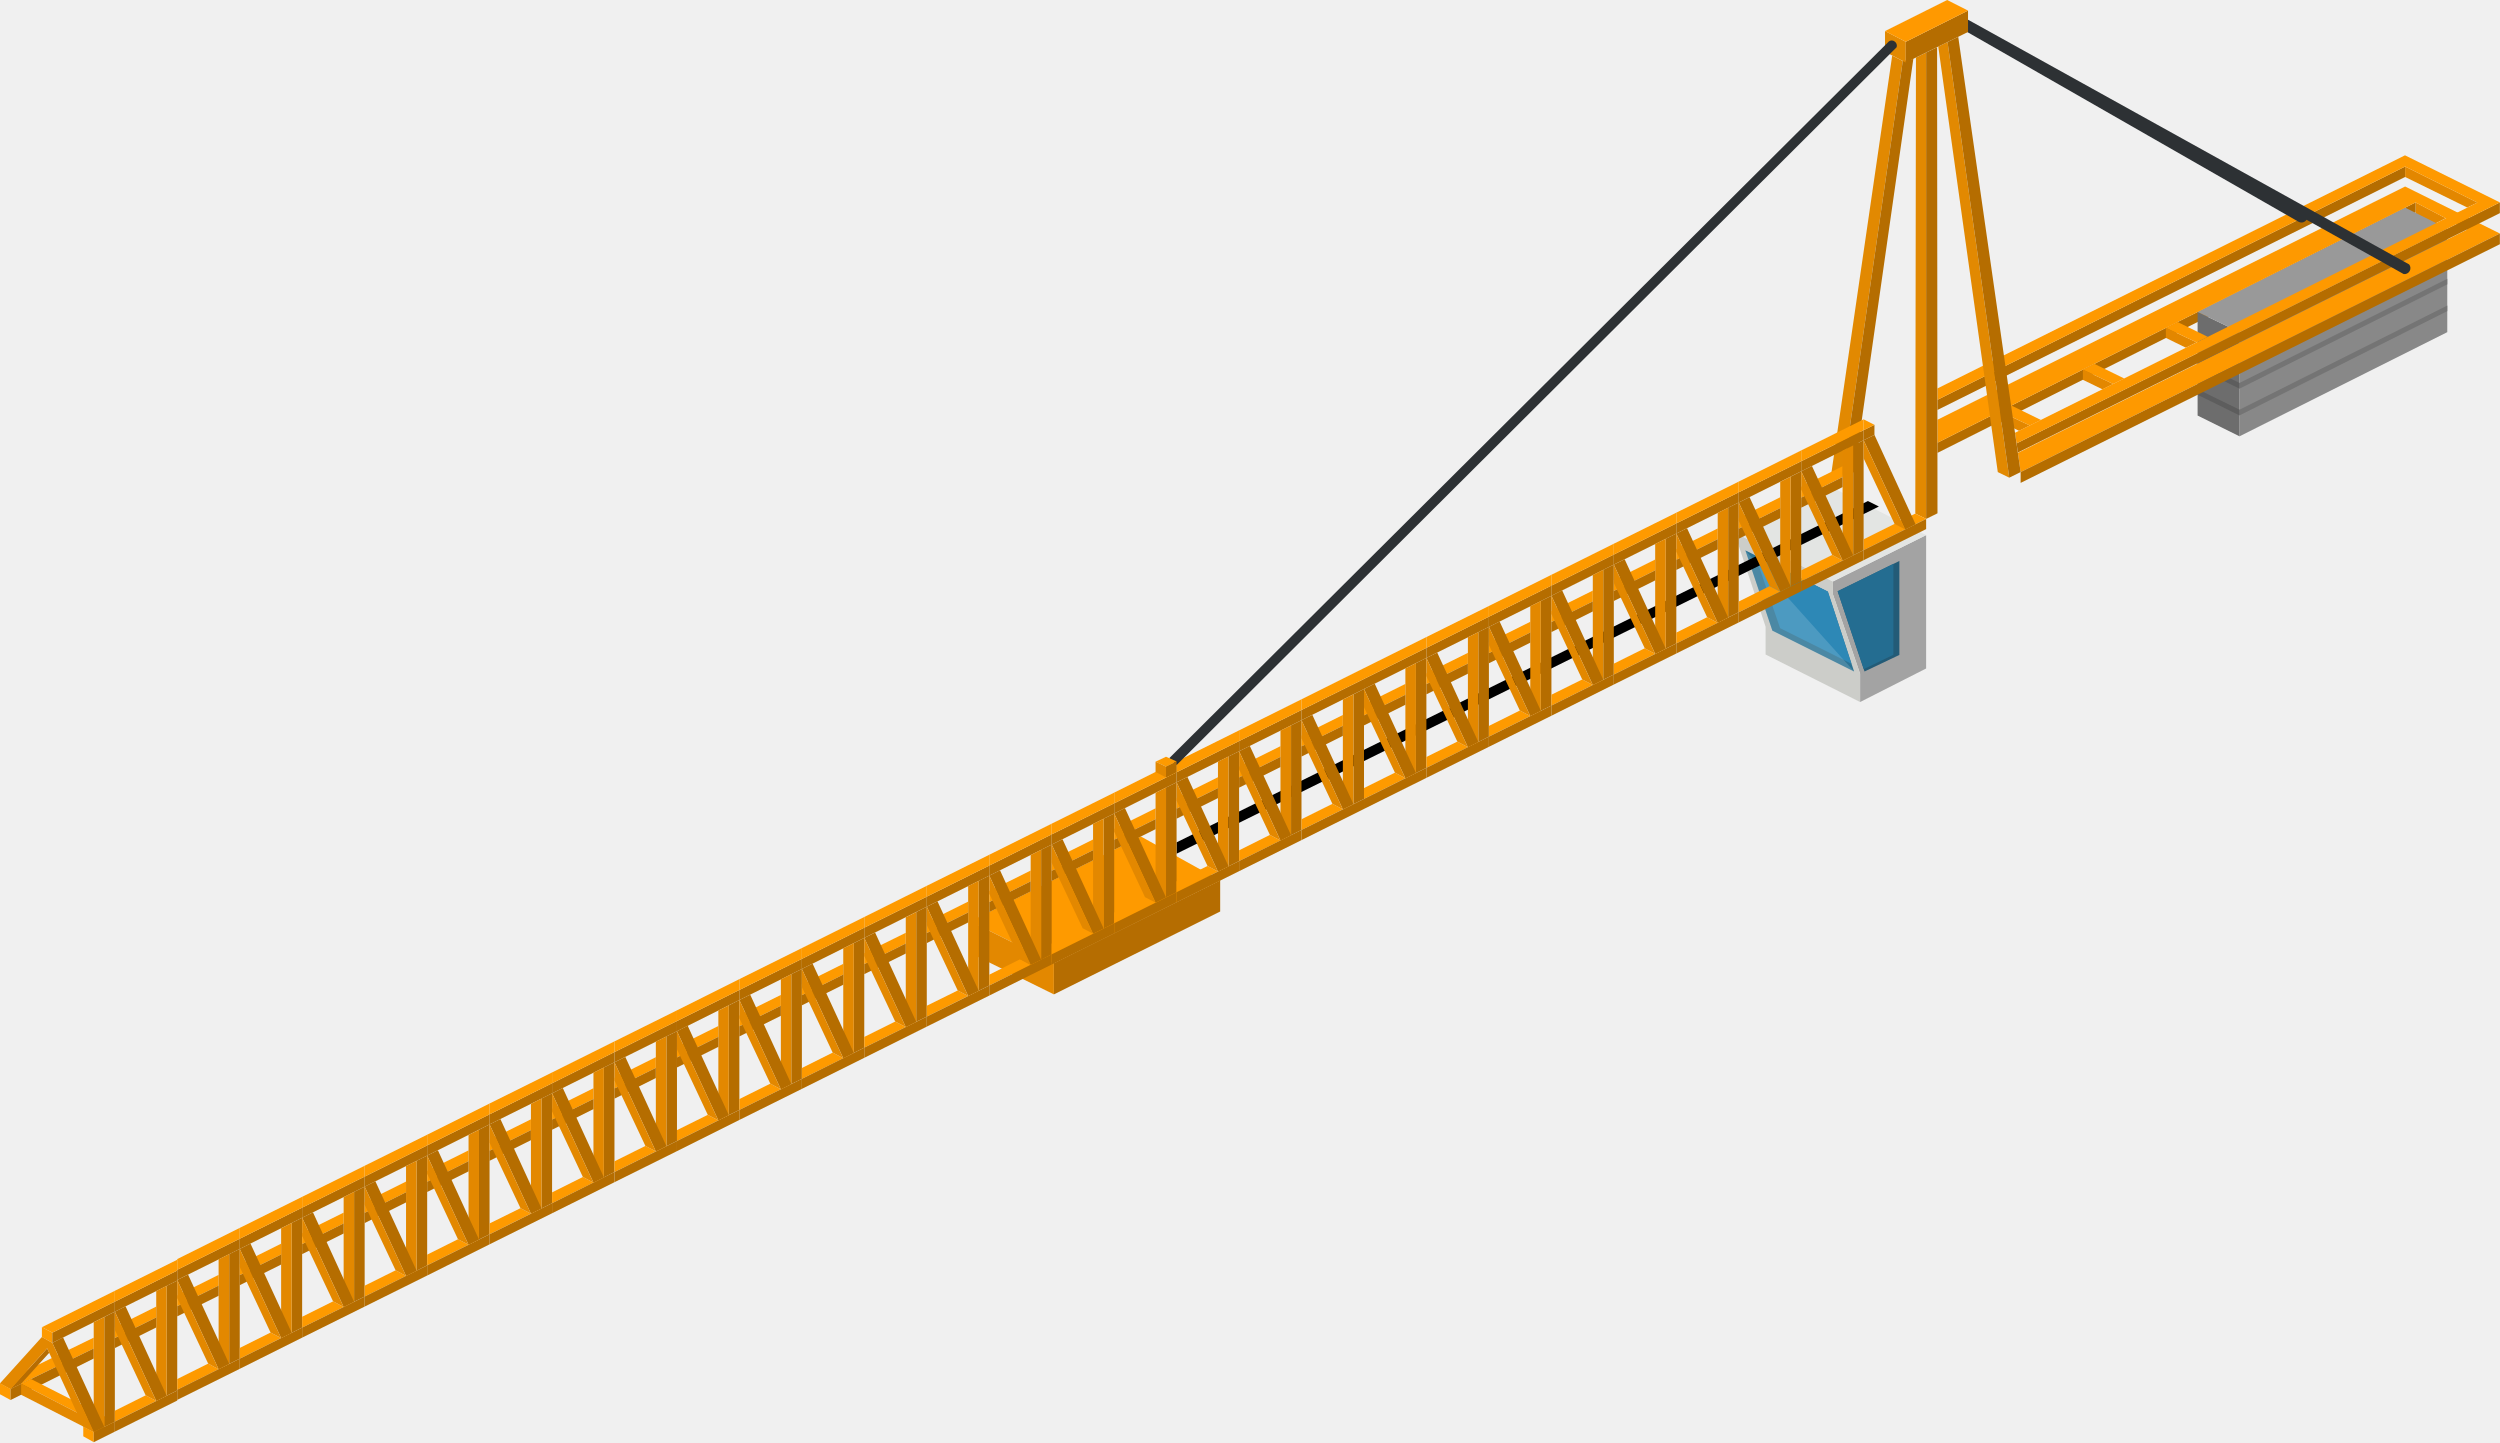
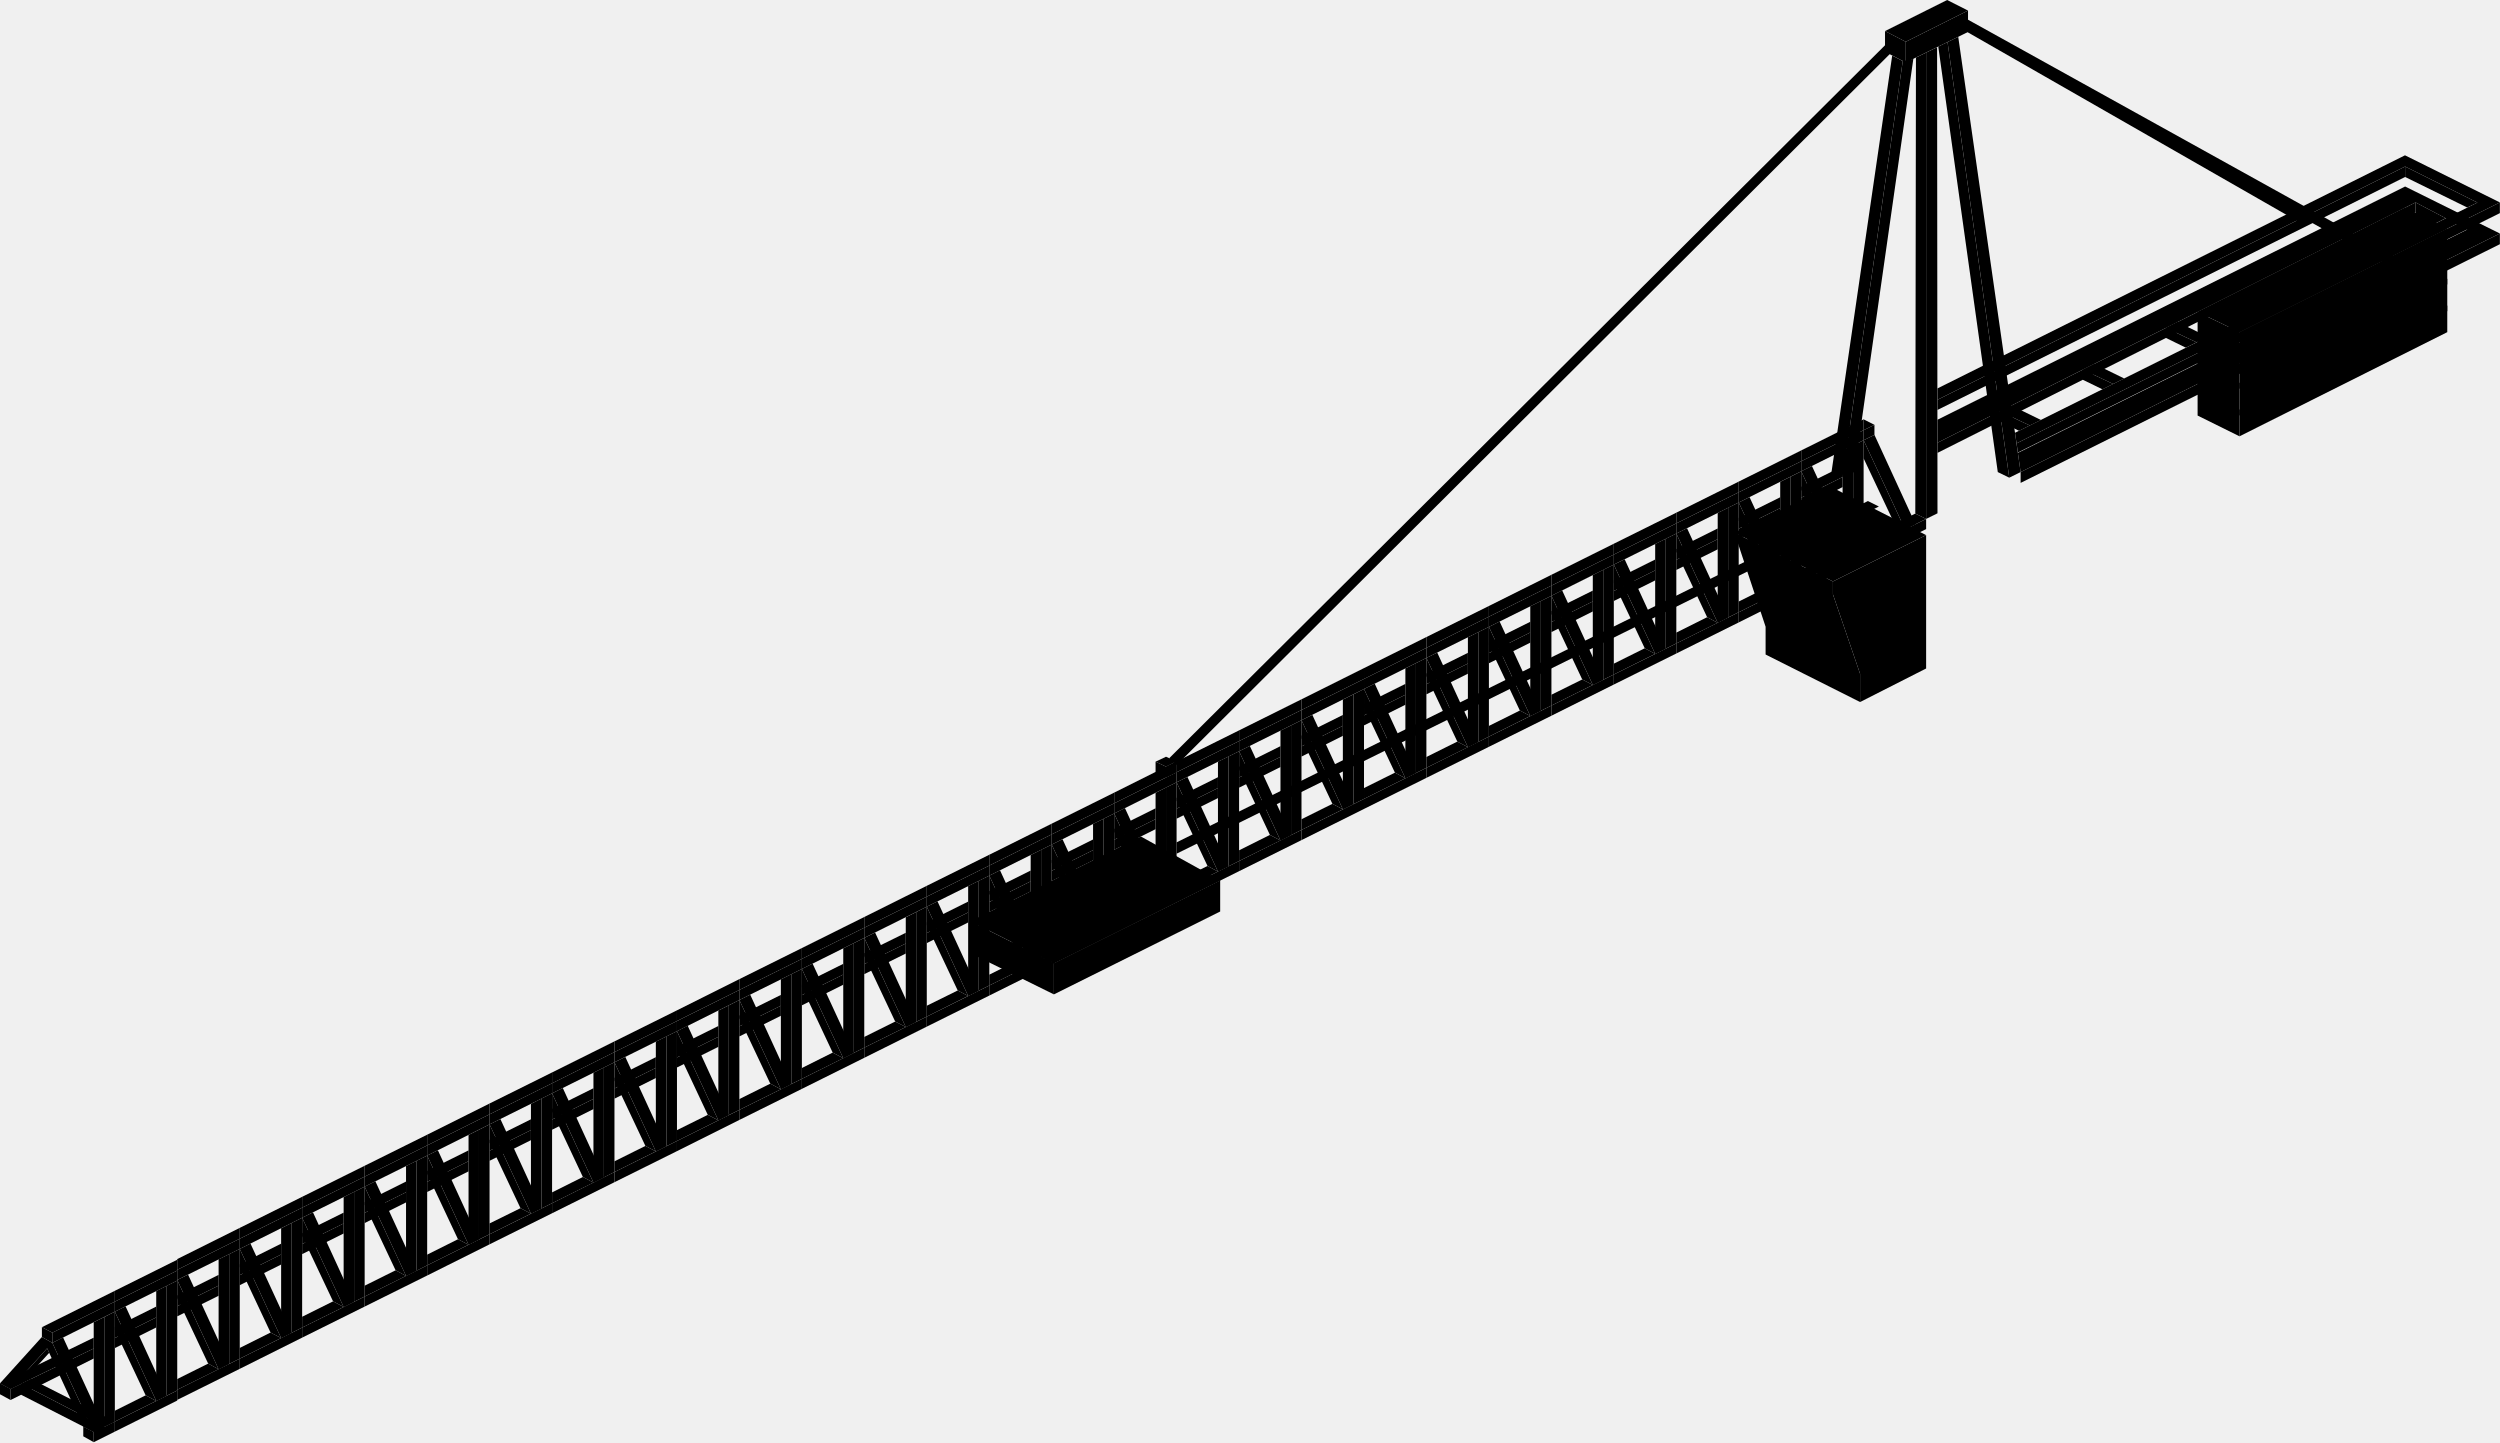
<svg xmlns="http://www.w3.org/2000/svg" viewBox="0 0 191.55 110.5">
-   <defs>
-     <style>.cls-1{fill:#e38700;}.cls-2{fill:#b56d00;}.cls-3{fill:#888;}.cls-4{fill:#6d6d6d;}.cls-5{fill:#747474;}.cls-6{fill:#5d5d5d;}.cls-7{fill:#999;}.cls-8{fill:#fe9900;}.cls-9{fill:#a3a3a3;}.cls-10{fill:#cccdc9;}.cls-11{fill:#e3e5e3;}.cls-12{fill:#2b7394;}.cls-13{fill:#2d88b6;}.cls-14{fill:#fff;opacity:0.15;}.cls-15{fill:#235b77;}.cls-16{fill:#246d91;}.cls-17{fill:#fe9a00;}.cls-18{fill:#b56d01;}.cls-19{fill:#e38800;}.cls-20{fill:#b66d03;}.cls-21{fill:#2d3134;}.cls-22{fill:#e28901;}.cls-23{fill:#f90;}.cls-24{fill:#fd9a01;}</style>
-   </defs>
  <g id="Шар_2">
-     <g id="icogram">
+     <g>
      <g id="s10">
        <polygon class="cls-1" points="185.08 15.51 187.39 16.72 186.56 17.14 185.08 16.44 185.08 15.51" />
        <polygon class="cls-2" points="148.45 33.92 185.08 15.51 185.08 16.27 148.45 34.7 148.45 33.92" />
        <polygon class="cls-3" points="171.59 25.45 187.51 17.52 187.51 25.45 171.59 33.43 171.59 25.45" />
        <polygon class="cls-4" points="168.38 23.9 171.59 25.45 171.59 33.43 168.38 31.84 168.38 23.9" />
        <polygon class="cls-5" points="171.59 31.39 187.51 23.41 187.51 23.84 171.59 31.83 171.59 31.39" />
        <polygon class="cls-6" points="168.38 29.82 171.59 31.39 171.59 31.83 168.38 30.25 168.38 29.82" />
        <polygon class="cls-5" points="171.59 29.34 187.51 21.36 187.51 21.79 171.59 29.78 171.59 29.34" />
        <polygon class="cls-6" points="168.38 27.77 171.59 29.34 171.59 29.78 168.38 28.2 168.38 27.77" />
        <polygon class="cls-7" points="168.38 23.9 184.28 15.91 187.51 17.52 171.59 25.45 168.38 23.9" />
        <polygon class="cls-2" points="148.45 30.63 184.28 12.76 184.28 13.56 148.45 31.41 148.45 30.63" />
        <polygon class="cls-8" points="148.45 32.16 184.28 14.29 191.54 17.89 154.82 36.17 154.61 34.7 189.04 17.59 185.08 15.51 148.45 33.92 148.45 32.16" />
        <polygon class="cls-2" points="154.82 36.17 191.54 17.89 191.54 18.71 154.82 37 154.82 36.17" />
        <polygon class="cls-2" points="154.51 33.97 191.54 15.51 191.54 16.33 154.61 34.67 154.51 33.97" />
        <polygon class="cls-1" points="184.28 12.76 189.82 15.52 189.04 15.9 184.28 13.56 184.28 12.76" />
        <polygon class="cls-1" points="165.95 25.12 168.3 26.23 167.48 26.64 165.95 25.89 165.95 25.12" />
        <polygon class="cls-8" points="166.84 24.67 169.16 25.81 168.3 26.23 165.95 25.12 166.84 24.67" />
        <polygon class="cls-1" points="159.59 28.32 161.91 29.42 161.09 29.83 159.59 29.1 159.59 28.32" />
        <polygon class="cls-8" points="160.47 27.88 162.76 29 161.91 29.42 159.59 28.32 160.47 27.88" />
        <polygon class="cls-1" points="153.23 31.52 155.52 32.6 154.7 33.01 153.23 32.29 153.23 31.52" />
        <polygon class="cls-8" points="154.11 31.07 156.38 32.18 155.52 32.6 153.23 31.52 154.11 31.07" />
        <polygon class="cls-8" points="148.45 29.76 184.27 11.9 191.54 15.51 154.51 33.97 154.39 33.16 189.82 15.52 184.28 12.76 148.45 30.63 148.45 29.76" />
        <g id="cabin">
          <polygon class="cls-9" points="142.52 51.63 142.52 53.79 147.58 51.22 147.58 41 140.44 44.55 140.44 45.54 142.52 51.63" />
          <polygon class="cls-10" points="132.89 40.81 135.28 48.02 135.28 50.15 142.52 53.79 142.52 51.63 140.44 45.54 140.44 44.55 132.89 40.81" />
          <polygon class="cls-11" points="132.89 40.81 140.44 44.55 147.58 41 140.18 37.25 132.89 40.81" />
          <polygon class="cls-12" points="135.8 48.32 142.06 51.45 140.05 45.33 133.73 42.17 135.8 48.32" />
          <polygon class="cls-13" points="134.48 42.55 136.39 48.13 141.86 50.86 140.05 45.33 134.48 42.55" />
          <polygon class="cls-14" points="142.06 51.45 135.8 48.32 133.73 42.17 142.06 51.45" />
          <polygon class="cls-15" points="140.8 45.3 142.86 51.45 145.53 50.18 145.53 42.98 140.8 45.3" />
          <polygon class="cls-16" points="140.8 45.3 142.8 51.27 145.07 50.17 145.07 43.2 140.8 45.3" />
        </g>
        <polygon id="tros" points="90.15 64.54 143.12 38.39 143.96 38.81 90.15 65.41 90.15 64.54" />
        <polygon class="cls-17" points="74.35 70.59 87.41 64.09 93.49 67.46 80.75 73.8 74.35 70.59" />
        <polygon class="cls-18" points="80.75 73.8 93.49 67.46 93.49 69.84 80.75 76.19 80.75 73.8" />
        <polygon class="cls-19" points="74.35 70.59 80.75 73.8 80.75 76.19 74.35 73.03 74.35 70.59" />
        <polygon class="cls-17" points="6.38 110.05 6.38 109.3 7.18 109.72 7.18 110.5 6.38 110.05" />
        <polygon class="cls-17" points="3.21 102.44 3.21 101.69 4.01 102.11 4.01 102.89 3.21 102.44" />
        <polygon class="cls-17" points="0 106.83 0 105.99 0.81 106.42 0.81 107.27 0 106.83" />
        <polygon class="cls-17" points="7.18 102.49 7.18 103.32 0.81 106.42 0 105.99 7.18 102.49" />
        <polygon class="cls-20" points="0.81 106.42 3.61 103.31 3.77 103.65 1.62 106.02 0.81 106.42" />
        <polygon class="cls-2" points="4.01 102.11 8.8 99.73 8.8 100.5 4.01 102.89 4.01 102.11" />
        <polygon class="cls-17" points="3.21 101.69 4.01 102.11 8.8 99.73 8.8 98.9 3.21 101.69" />
        <polygon class="cls-2" points="7.18 103.32 7.18 104.09 0.81 107.27 0.81 106.42 7.18 103.32" />
        <polygon class="cls-17" points="1.62 106.02 2.37 105.66 8.8 108.92 7.99 109.32 1.62 106.02" />
        <polygon class="cls-2" points="7.99 100.91 8.8 100.5 8.8 108.92 7.99 109.32 7.99 100.91" />
        <polygon class="cls-19" points="7.18 101.31 7.99 100.91 7.99 109.32 7.18 109.72 7.18 101.31" />
        <polygon class="cls-19" points="1.62 106.87 1.62 106.02 7.99 109.32 7.96 110.11 1.62 106.87" />
        <polygon class="cls-2" points="7.18 109.72 8.8 108.92 8.8 109.69 7.18 110.5 7.18 109.72" />
        <polygon class="cls-2" points="4.83 102.47 4.01 102.89 7.18 109.72 7.99 109.32 4.83 102.47" />
        <polygon class="cls-19" points="4.01 102.89 3.21 102.44 0 105.99 0.81 106.42 3.61 103.31 6.38 109.3 7.18 109.72 4.01 102.89" />
        <path class="cls-21" d="M150.76,2.47,176.13,17a.47.47,0,0,0,.25.05.5.5,0,0,0,.35-.21L184.17,21a.46.46,0,0,0,.42-.74L150.79,1.51Z" />
        <polygon class="cls-22" points="144.98 4.26 140.33 36.17 141.18 36.55 145.79 4.68 144.98 4.26" />
        <polygon class="cls-22" points="146.8 4.41 146.75 39.35 147.58 39.76 147.58 4.03 146.8 4.41" />
        <polygon class="cls-2" points="147.58 4.03 147.58 39.76 148.45 39.33 148.42 3.62 147.58 4.03" />
        <polygon class="cls-22" points="148.51 3.57 153.07 36.17 153.95 36.6 149.22 3.22 148.51 3.57" />
        <polygon class="cls-2" points="149.22 3.22 153.95 36.6 154.82 36.17 150.04 2.82 149.22 3.22" />
        <polygon class="cls-2" points="145.79 4.68 141.18 36.55 142.08 36.17 146.6 4.51 145.79 4.68" />
        <polygon class="cls-22" points="144.43 2.38 144.43 3.97 146.02 4.79 146.02 3.2 144.43 2.38" />
        <polygon class="cls-2" points="150.79 0.81 146.02 3.2 146.02 4.79 150.79 2.45 150.79 0.81" />
        <polygon class="cls-23" points="149.19 0 144.43 2.38 146.02 3.2 150.79 0.81 149.19 0" />
        <polygon class="cls-17" points="8.8 108.09 11.16 106.91 11.97 107.34 8.8 108.92 8.8 108.09" />
        <polygon class="cls-17" points="11.97 100.11 11.97 100.94 8.8 102.52 8.8 101.69 11.97 100.11" />
        <polygon class="cls-2" points="8.8 108.92 13.58 106.54 13.58 107.31 8.8 109.69 8.8 108.92" />
        <polygon class="cls-2" points="8.8 99.73 13.58 97.35 13.58 98.12 8.8 100.5 8.8 99.73" />
        <polygon class="cls-17" points="8.8 98.9 8.8 99.73 13.58 97.35 13.58 96.52 8.8 98.9" />
        <polygon class="cls-2" points="12.77 98.52 13.58 98.12 13.58 106.54 12.77 106.94 12.77 98.52" />
        <polygon class="cls-19" points="11.97 98.92 12.77 98.52 12.77 106.94 11.97 107.34 11.97 98.92" />
        <polygon class="cls-2" points="9.62 100.09 8.8 100.5 11.97 107.34 12.77 106.94 9.62 100.09" />
        <polygon class="cls-2" points="11.97 100.94 11.97 101.71 8.8 103.29 8.8 102.52 11.97 100.94" />
        <polygon class="cls-19" points="8.8 100.5 8.8 101.9 11.16 106.91 11.97 107.34 8.8 100.5" />
        <polygon class="cls-17" points="13.58 105.66 15.95 104.48 16.75 104.91 13.58 106.48 13.58 105.66" />
        <polygon class="cls-17" points="16.75 97.68 16.75 98.5 13.58 100.08 13.58 99.26 16.75 97.68" />
        <polygon class="cls-2" points="13.58 106.48 18.37 104.1 18.37 104.88 13.58 107.26 13.58 106.48" />
        <polygon class="cls-2" points="13.58 97.29 18.37 94.91 18.37 95.69 13.58 98.07 13.58 97.29" />
        <polygon class="cls-17" points="13.58 96.47 13.58 97.29 18.37 94.91 18.37 94.08 13.58 96.47" />
        <polygon class="cls-2" points="17.56 96.09 18.37 95.69 18.37 104.1 17.56 104.5 17.56 96.09" />
        <polygon class="cls-19" points="16.75 96.49 17.56 96.09 17.56 104.5 16.75 104.91 16.75 96.49" />
        <polygon class="cls-2" points="14.41 97.66 13.58 98.07 16.75 104.91 17.56 104.5 14.41 97.66" />
        <polygon class="cls-2" points="16.75 98.5 16.75 99.28 13.58 100.86 13.58 100.08 16.75 98.5" />
        <polygon class="cls-19" points="13.58 98.07 13.58 99.46 15.95 104.48 16.75 104.91 13.58 98.07" />
        <polygon class="cls-17" points="18.37 103.28 20.73 102.1 21.54 102.52 18.37 104.1 18.37 103.28" />
        <polygon class="cls-17" points="21.54 95.29 21.54 96.12 18.37 97.7 18.37 96.87 21.54 95.29" />
        <polygon class="cls-2" points="18.37 104.1 23.15 101.72 23.15 102.49 18.37 104.88 18.37 104.1" />
        <polygon class="cls-2" points="18.37 94.91 23.15 92.53 23.15 93.3 18.37 95.69 18.37 94.91" />
        <polygon class="cls-17" points="18.37 94.08 18.37 94.91 23.15 92.53 23.15 91.7 18.37 94.08" />
        <polygon class="cls-2" points="22.35 93.7 23.15 93.3 23.15 101.72 22.35 102.12 22.35 93.7" />
        <polygon class="cls-19" points="21.54 94.11 22.35 93.7 22.35 102.12 21.54 102.52 21.54 94.11" />
        <polygon class="cls-2" points="19.19 95.28 18.37 95.69 21.54 102.52 22.35 102.12 19.19 95.28" />
        <polygon class="cls-2" points="21.54 96.12 21.54 96.89 18.37 98.47 18.37 97.7 21.54 96.12" />
        <polygon class="cls-19" points="18.37 95.69 18.37 97.08 20.73 102.1 21.54 102.52 18.37 95.69" />
        <polygon class="cls-17" points="23.15 100.89 25.52 99.71 26.33 100.14 23.15 101.72 23.15 100.89" />
        <polygon class="cls-17" points="26.33 92.91 26.33 93.74 23.15 95.32 23.15 94.49 26.33 92.91" />
        <polygon class="cls-2" points="23.15 101.72 27.94 99.34 27.94 100.11 23.15 102.49 23.15 101.72" />
        <polygon class="cls-2" points="23.15 92.53 27.94 90.15 27.94 90.92 23.15 93.3 23.15 92.53" />
        <polygon class="cls-17" points="23.15 91.7 23.15 92.53 27.94 90.15 27.94 89.32 23.15 91.7" />
        <polygon class="cls-2" points="27.13 91.32 27.94 90.92 27.94 99.34 27.13 99.74 27.13 91.32" />
        <polygon class="cls-19" points="26.33 91.72 27.13 91.32 27.13 99.74 26.33 100.14 26.33 91.72" />
        <polygon class="cls-2" points="23.98 92.89 23.15 93.3 26.33 100.14 27.13 99.74 23.98 92.89" />
        <polygon class="cls-2" points="26.33 93.74 26.33 94.51 23.15 96.09 23.15 95.32 26.33 93.74" />
        <polygon class="cls-19" points="23.15 93.3 23.15 94.7 25.52 99.71 26.33 100.14 23.15 93.3" />
        <polygon class="cls-17" points="27.94 98.51 30.31 97.33 31.11 97.76 27.94 99.34 27.94 98.51" />
        <polygon class="cls-17" points="31.11 90.53 31.11 91.35 27.94 92.93 27.94 92.11 31.11 90.53" />
        <polygon class="cls-2" points="27.94 99.34 32.73 96.95 32.73 97.73 27.94 100.11 27.94 99.34" />
        <polygon class="cls-2" points="27.94 90.15 32.73 87.76 32.73 88.54 27.94 90.92 27.94 90.15" />
        <polygon class="cls-17" points="27.94 89.32 27.94 90.15 32.73 87.76 32.73 86.94 27.94 89.32" />
        <polygon class="cls-2" points="31.92 88.94 32.73 88.54 32.73 96.95 31.92 97.36 31.92 88.94" />
        <polygon class="cls-19" points="31.11 89.34 31.92 88.94 31.92 97.36 31.11 97.76 31.11 89.34" />
        <polygon class="cls-2" points="28.76 90.51 27.94 90.92 31.11 97.76 31.92 97.36 28.76 90.51" />
        <polygon class="cls-2" points="31.11 91.35 31.11 92.13 27.94 93.71 27.94 92.93 31.11 91.35" />
        <polygon class="cls-19" points="27.94 90.92 27.94 92.31 30.31 97.33 31.11 97.76 27.94 90.92" />
        <polygon class="cls-17" points="32.73 96.13 35.09 94.95 35.9 95.37 32.73 96.95 32.73 96.13" />
        <polygon class="cls-17" points="35.9 88.14 35.9 88.97 32.73 90.55 32.73 89.72 35.9 88.14" />
        <polygon class="cls-2" points="32.73 96.95 37.51 94.57 37.51 95.34 32.73 97.73 32.73 96.95" />
        <polygon class="cls-2" points="32.73 87.76 37.51 85.38 37.51 86.15 32.73 88.54 32.73 87.76" />
        <polygon class="cls-17" points="32.73 86.94 32.73 87.76 37.51 85.38 37.51 84.55 32.73 86.94" />
        <polygon class="cls-2" points="36.7 86.56 37.51 86.15 37.51 94.57 36.7 94.97 36.7 86.56" />
        <polygon class="cls-19" points="35.9 86.96 36.7 86.56 36.7 94.97 35.9 95.37 35.9 86.96" />
        <polygon class="cls-2" points="33.55 88.13 32.73 88.54 35.9 95.37 36.7 94.97 33.55 88.13" />
        <polygon class="cls-2" points="35.9 88.97 35.9 89.75 32.73 91.33 32.73 90.55 35.9 88.97" />
        <polygon class="cls-19" points="32.73 88.54 32.73 89.93 35.09 94.95 35.9 95.37 32.73 88.54" />
        <polygon class="cls-17" points="37.51 93.74 39.88 92.57 40.68 92.99 37.51 94.57 37.51 93.74" />
        <polygon class="cls-17" points="40.68 85.76 40.68 86.59 37.51 88.17 37.51 87.34 40.68 85.76" />
        <polygon class="cls-2" points="37.51 94.57 42.3 92.19 42.3 92.96 37.51 95.34 37.51 94.57" />
        <polygon class="cls-2" points="37.51 85.38 42.3 83 42.3 83.77 37.51 86.15 37.51 85.38" />
        <polygon class="cls-17" points="37.51 84.55 37.51 85.38 42.3 83 42.3 82.17 37.51 84.55" />
        <polygon class="cls-2" points="41.49 84.17 42.3 83.77 42.3 92.19 41.49 92.59 41.49 84.17" />
        <polygon class="cls-19" points="40.68 84.58 41.49 84.17 41.49 92.59 40.68 92.99 40.68 84.58" />
        <polygon class="cls-2" points="38.34 85.74 37.51 86.15 40.68 92.99 41.49 92.59 38.34 85.74" />
        <polygon class="cls-2" points="40.68 86.59 40.68 87.36 37.51 88.94 37.51 88.17 40.68 86.59" />
        <polygon class="cls-19" points="37.51 86.15 37.51 87.55 39.88 92.57 40.68 92.99 37.51 86.15" />
        <polygon class="cls-17" points="42.3 91.36 44.66 90.18 45.47 90.61 42.3 92.19 42.3 91.36" />
        <polygon class="cls-17" points="45.47 83.38 45.47 84.2 42.3 85.78 42.3 84.96 45.47 83.38" />
        <polygon class="cls-2" points="42.3 92.19 47.08 89.8 47.08 90.58 42.3 92.96 42.3 92.19" />
        <polygon class="cls-2" points="42.3 83 47.08 80.61 47.08 81.39 42.3 83.77 42.3 83" />
        <polygon class="cls-17" points="42.3 82.17 42.3 83 47.08 80.61 47.08 79.79 42.3 82.17" />
        <polygon class="cls-2" points="46.27 81.79 47.08 81.39 47.08 89.8 46.27 90.21 46.27 81.79" />
        <polygon class="cls-19" points="45.47 82.19 46.27 81.79 46.27 90.21 45.47 90.61 45.47 82.19" />
        <polygon class="cls-2" points="43.12 83.36 42.3 83.77 45.47 90.61 46.27 90.21 43.12 83.36" />
        <polygon class="cls-2" points="45.47 84.2 45.47 84.98 42.3 86.56 42.3 85.78 45.47 84.2" />
        <polygon class="cls-19" points="42.3 83.77 42.3 85.16 44.66 90.18 45.47 90.61 42.3 83.77" />
        <polygon class="cls-17" points="47.08 88.98 49.45 87.8 50.25 88.22 47.08 89.8 47.08 88.98" />
        <polygon class="cls-17" points="50.25 81 50.25 81.82 47.08 83.4 47.08 82.58 50.25 81" />
        <polygon class="cls-2" points="47.08 89.8 51.87 87.42 51.87 88.2 47.08 90.58 47.08 89.8" />
        <polygon class="cls-2" points="47.08 80.61 51.87 78.23 51.87 79.01 47.08 81.39 47.08 80.61" />
        <polygon class="cls-17" points="47.08 79.79 47.08 80.61 51.87 78.23 51.87 77.41 47.08 79.79" />
        <polygon class="cls-2" points="51.06 79.41 51.87 79.01 51.87 87.42 51.06 87.82 51.06 79.41" />
        <polygon class="cls-19" points="50.25 79.81 51.06 79.41 51.06 87.82 50.25 88.22 50.25 79.81" />
        <polygon class="cls-2" points="47.91 80.98 47.08 81.39 50.25 88.22 51.06 87.82 47.91 80.98" />
        <polygon class="cls-2" points="50.25 81.82 50.25 82.6 47.08 84.18 47.08 83.4 50.25 81.82" />
        <polygon class="cls-19" points="47.08 81.39 47.08 82.78 49.45 87.8 50.25 88.22 47.08 81.39" />
        <polygon class="cls-17" points="51.87 86.59 54.23 85.42 55.04 85.84 51.87 87.42 51.87 86.59" />
        <polygon class="cls-17" points="55.04 78.61 55.04 79.44 51.87 81.02 51.87 80.19 55.04 78.61" />
        <polygon class="cls-2" points="51.87 87.42 56.65 85.04 56.65 85.81 51.87 88.2 51.87 87.42" />
        <polygon class="cls-2" points="51.87 78.23 56.65 75.85 56.65 76.62 51.87 79.01 51.87 78.23" />
        <polygon class="cls-17" points="51.87 77.41 51.87 78.23 56.65 75.85 56.65 75.02 51.87 77.41" />
        <polygon class="cls-2" points="55.84 77.03 56.65 76.62 56.65 85.04 55.84 85.44 55.84 77.03" />
        <polygon class="cls-19" points="55.04 77.43 55.84 77.03 55.84 85.44 55.04 85.84 55.04 77.43" />
        <polygon class="cls-2" points="52.69 78.59 51.87 79.01 55.04 85.84 55.84 85.44 52.69 78.59" />
        <polygon class="cls-2" points="55.04 79.44 55.04 80.21 51.87 81.79 51.87 81.02 55.04 79.44" />
        <polygon class="cls-19" points="51.87 79.01 51.87 80.4 54.23 85.42 55.04 85.84 51.87 79.01" />
        <polygon class="cls-17" points="56.65 84.21 59.02 83.03 59.83 83.46 56.65 85.04 56.65 84.21" />
        <polygon class="cls-17" points="59.83 76.23 59.83 77.06 56.65 78.64 56.65 77.81 59.83 76.23" />
        <polygon class="cls-2" points="56.65 85.04 61.44 82.66 61.44 83.43 56.65 85.81 56.65 85.04" />
        <polygon class="cls-2" points="56.65 75.85 61.44 73.47 61.44 74.24 56.65 76.62 56.65 75.85" />
        <polygon class="cls-17" points="56.65 75.02 56.65 75.85 61.44 73.47 61.44 72.64 56.65 75.02" />
        <polygon class="cls-2" points="60.63 74.64 61.44 74.24 61.44 82.66 60.63 83.06 60.63 74.64" />
        <polygon class="cls-19" points="59.83 75.04 60.63 74.64 60.63 83.06 59.83 83.46 59.83 75.04" />
        <polygon class="cls-2" points="57.48 76.21 56.65 76.62 59.83 83.46 60.63 83.06 57.48 76.21" />
        <polygon class="cls-2" points="59.83 77.06 59.83 77.83 56.65 79.41 56.65 78.64 59.83 77.06" />
        <polygon class="cls-19" points="56.65 76.62 56.65 78.02 59.02 83.03 59.83 83.46 56.65 76.62" />
        <polygon class="cls-17" points="61.44 81.83 63.8 80.65 64.61 81.08 61.44 82.66 61.44 81.83" />
        <polygon class="cls-17" points="64.61 73.85 64.61 74.67 61.44 76.25 61.44 75.43 64.61 73.85" />
        <polygon class="cls-2" points="61.44 82.66 66.22 80.27 66.22 81.05 61.44 83.43 61.44 82.66" />
        <polygon class="cls-2" points="61.44 73.47 66.22 71.08 66.22 71.86 61.44 74.24 61.44 73.47" />
        <polygon class="cls-17" points="61.44 72.64 61.44 73.47 66.22 71.08 66.22 70.26 61.44 72.64" />
        <polygon class="cls-2" points="65.42 72.26 66.22 71.86 66.22 80.27 65.42 80.67 65.42 72.26" />
        <polygon class="cls-19" points="64.61 72.66 65.42 72.26 65.42 80.67 64.61 81.08 64.61 72.66" />
        <polygon class="cls-2" points="62.26 73.83 61.44 74.24 64.61 81.08 65.42 80.67 62.26 73.83" />
        <polygon class="cls-2" points="64.61 74.67 64.61 75.45 61.44 77.03 61.44 76.25 64.61 74.67" />
        <polygon class="cls-19" points="61.44 74.24 61.44 75.63 63.8 80.65 64.61 81.08 61.44 74.24" />
        <polygon class="cls-17" points="66.22 79.45 68.59 78.27 69.4 78.69 66.22 80.27 66.22 79.45" />
        <polygon class="cls-17" points="69.4 71.47 69.4 72.29 66.22 73.87 66.22 73.04 69.4 71.47" />
        <polygon class="cls-2" points="66.22 80.27 71.01 77.89 71.01 78.66 66.22 81.05 66.22 80.27" />
        <polygon class="cls-2" points="66.22 71.08 71.01 68.7 71.01 69.47 66.22 71.86 66.22 71.08" />
        <polygon class="cls-17" points="66.22 70.26 66.22 71.08 71.01 68.7 71.01 67.87 66.22 70.26" />
        <polygon class="cls-2" points="70.2 69.88 71.01 69.47 71.01 77.89 70.2 78.29 70.2 69.88" />
        <polygon class="cls-19" points="69.4 70.28 70.2 69.88 70.2 78.29 69.4 78.69 69.4 70.28" />
        <polygon class="cls-2" points="67.05 71.45 66.22 71.86 69.4 78.69 70.2 78.29 67.05 71.45" />
        <polygon class="cls-2" points="69.4 72.29 69.4 73.06 66.22 74.64 66.22 73.87 69.4 72.29" />
        <polygon class="cls-19" points="66.22 71.86 66.22 73.25 68.59 78.27 69.4 78.69 66.22 71.86" />
        <polygon class="cls-17" points="71.01 77.06 73.38 75.89 74.18 76.31 71.01 77.89 71.01 77.06" />
        <polygon class="cls-17" points="74.18 69.08 74.18 69.91 71.01 71.49 71.01 70.66 74.18 69.08" />
        <polygon class="cls-2" points="71.01 77.89 75.8 75.51 75.8 76.28 71.01 78.66 71.01 77.89" />
        <polygon class="cls-2" points="71.01 68.7 75.8 66.32 75.8 67.09 71.01 69.47 71.01 68.7" />
        <polygon class="cls-17" points="71.01 67.87 71.01 68.7 75.8 66.32 75.8 65.49 71.01 67.87" />
        <polygon class="cls-2" points="74.99 67.49 75.8 67.09 75.8 75.51 74.99 75.91 74.99 67.49" />
        <polygon class="cls-19" points="74.18 67.89 74.99 67.49 74.99 75.91 74.18 76.31 74.18 67.89" />
        <polygon class="cls-2" points="71.83 69.06 71.01 69.47 74.18 76.31 74.99 75.91 71.83 69.06" />
        <polygon class="cls-2" points="74.18 69.91 74.18 70.68 71.01 72.26 71.01 71.49 74.18 69.91" />
        <polygon class="cls-19" points="71.01 69.47 71.01 70.87 73.38 75.89 74.18 76.31 71.01 69.47" />
        <polygon class="cls-17" points="75.8 74.68 78.16 73.5 78.97 73.93 75.8 75.51 75.8 74.68" />
        <polygon class="cls-17" points="78.97 66.7 78.97 67.53 75.8 69.11 75.8 68.28 78.97 66.7" />
        <polygon class="cls-2" points="75.8 75.51 80.58 73.12 80.58 73.9 75.8 76.28 75.8 75.51" />
        <polygon class="cls-2" points="75.8 66.32 80.58 63.93 80.58 64.71 75.8 67.09 75.8 66.32" />
        <polygon class="cls-17" points="75.8 65.49 75.8 66.32 80.58 63.93 80.58 63.11 75.8 65.49" />
        <polygon class="cls-2" points="79.77 65.11 80.58 64.71 80.58 73.12 79.77 73.53 79.77 65.11" />
        <polygon class="cls-19" points="78.97 65.51 79.77 65.11 79.77 73.53 78.97 73.93 78.97 65.51" />
        <polygon class="cls-2" points="76.62 66.68 75.8 67.09 78.97 73.93 79.77 73.53 76.62 66.68" />
        <polygon class="cls-2" points="78.97 67.53 78.97 68.3 75.8 69.88 75.8 69.11 78.97 67.53" />
        <polygon class="cls-19" points="75.8 67.09 75.8 68.48 78.16 73.5 78.97 73.93 75.8 67.09" />
        <polygon class="cls-17" points="80.58 72.3 82.95 71.12 83.75 71.54 80.58 73.12 80.58 72.3" />
        <polygon class="cls-17" points="83.75 64.32 83.75 65.14 80.58 66.72 80.58 65.9 83.75 64.32" />
        <polygon class="cls-2" points="80.58 73.12 85.37 70.74 85.37 71.52 80.58 73.9 80.58 73.12" />
        <polygon class="cls-2" points="80.58 63.93 85.37 61.55 85.37 62.33 80.58 64.71 80.58 63.93" />
        <polygon class="cls-17" points="80.58 63.11 80.58 63.93 85.37 61.55 85.37 60.73 80.58 63.11" />
        <polygon class="cls-2" points="84.56 62.73 85.37 62.33 85.37 70.74 84.56 71.14 84.56 62.73" />
        <polygon class="cls-19" points="83.75 63.13 84.56 62.73 84.56 71.14 83.75 71.54 83.75 63.13" />
        <polygon class="cls-2" points="81.41 64.3 80.58 64.71 83.75 71.54 84.56 71.14 81.41 64.3" />
        <polygon class="cls-2" points="83.75 65.14 83.75 65.92 80.58 67.5 80.58 66.72 83.75 65.14" />
        <polygon class="cls-19" points="80.58 64.71 80.58 66.1 82.95 71.12 83.75 71.54 80.58 64.71" />
        <polygon class="cls-17" points="85.37 69.92 87.73 68.74 88.54 69.16 85.37 70.74 85.37 69.92" />
        <polygon class="cls-17" points="88.54 61.93 88.54 62.76 85.37 64.34 85.37 63.51 88.54 61.93" />
        <polygon class="cls-2" points="85.37 70.74 90.15 68.36 90.15 69.13 85.37 71.52 85.37 70.74" />
        <polygon class="cls-2" points="85.37 61.55 90.15 59.17 90.15 59.94 85.37 62.33 85.37 61.55" />
        <polygon class="cls-17" points="85.37 60.73 85.37 61.55 90.15 59.17 90.15 58.34 85.37 60.73" />
        <polygon class="cls-2" points="89.34 60.34 90.15 59.94 90.15 68.36 89.34 68.76 89.34 60.34" />
        <polygon class="cls-19" points="88.54 60.75 89.34 60.34 89.34 68.76 88.54 69.16 88.54 60.75" />
        <polygon class="cls-2" points="86.19 61.91 85.37 62.33 88.54 69.16 89.34 68.76 86.19 61.91" />
        <polygon class="cls-2" points="88.54 62.76 88.54 63.53 85.37 65.11 85.37 64.34 88.54 62.76" />
        <polygon class="cls-19" points="85.37 62.33 85.37 63.72 87.73 68.74 88.54 69.16 85.37 62.33" />
        <polygon class="cls-17" points="90.15 67.53 92.52 66.35 93.32 66.78 90.15 68.36 90.15 67.53" />
        <polygon class="cls-17" points="93.32 59.55 93.32 60.38 90.15 61.96 90.15 61.13 93.32 59.55" />
        <polygon class="cls-2" points="90.15 68.36 94.94 65.97 94.94 66.75 90.15 69.13 90.15 68.36" />
        <polygon class="cls-2" points="90.15 59.17 94.94 56.78 94.94 57.56 90.15 59.94 90.15 59.17" />
        <polygon class="cls-17" points="90.15 58.34 90.15 59.17 94.94 56.78 94.94 55.96 90.15 58.34" />
        <polygon class="cls-2" points="94.13 57.96 94.94 57.56 94.94 65.97 94.13 66.38 94.13 57.96" />
        <polygon class="cls-19" points="93.32 58.36 94.13 57.96 94.13 66.38 93.32 66.78 93.32 58.36" />
        <polygon class="cls-2" points="90.98 59.53 90.15 59.94 93.32 66.78 94.13 66.38 90.98 59.53" />
        <polygon class="cls-2" points="93.32 60.38 93.32 61.15 90.15 62.73 90.15 61.96 93.32 60.38" />
        <polygon class="cls-19" points="90.15 59.94 90.15 61.34 92.52 66.35 93.32 66.78 90.15 59.94" />
        <polygon class="cls-17" points="94.94 65.15 97.3 63.97 98.11 64.4 94.94 65.97 94.94 65.15" />
        <polygon class="cls-17" points="98.11 57.17 98.11 57.99 94.94 59.57 94.94 58.75 98.11 57.17" />
        <polygon class="cls-2" points="94.94 65.97 99.72 63.59 99.72 64.37 94.94 66.75 94.94 65.97" />
        <polygon class="cls-2" points="94.94 56.78 99.72 54.4 99.72 55.18 94.94 57.56 94.94 56.78" />
        <polygon class="cls-17" points="94.94 55.96 94.94 56.78 99.72 54.4 99.72 53.58 94.94 55.96" />
        <polygon class="cls-2" points="98.92 55.58 99.72 55.18 99.72 63.59 98.92 63.99 98.92 55.58" />
        <polygon class="cls-19" points="98.11 55.98 98.92 55.58 98.92 63.99 98.11 64.4 98.11 55.98" />
        <polygon class="cls-2" points="95.76 57.15 94.94 57.56 98.11 64.4 98.92 63.99 95.76 57.15" />
        <polygon class="cls-2" points="98.11 57.99 98.11 58.77 94.94 60.35 94.94 59.57 98.11 57.99" />
        <polygon class="cls-19" points="94.94 57.56 94.94 58.95 97.3 63.97 98.11 64.4 94.94 57.56" />
        <polygon class="cls-17" points="99.72 62.77 102.09 61.59 102.89 62.01 99.72 63.59 99.72 62.77" />
        <polygon class="cls-17" points="102.89 54.78 102.89 55.61 99.72 57.19 99.72 56.36 102.89 54.78" />
        <polygon class="cls-2" points="99.72 63.59 104.51 61.21 104.51 61.98 99.72 64.37 99.72 63.59" />
        <polygon class="cls-2" points="99.72 54.4 104.51 52.02 104.51 52.79 99.72 55.18 99.72 54.4" />
        <polygon class="cls-17" points="99.72 53.58 99.72 54.4 104.51 52.02 104.51 51.19 99.72 53.58" />
        <polygon class="cls-2" points="103.7 53.2 104.51 52.79 104.51 61.21 103.7 61.61 103.7 53.2" />
        <polygon class="cls-19" points="102.89 53.6 103.7 53.2 103.7 61.61 102.89 62.01 102.89 53.6" />
        <polygon class="cls-2" points="100.55 54.77 99.72 55.18 102.89 62.01 103.7 61.61 100.55 54.77" />
        <polygon class="cls-2" points="102.89 55.61 102.89 56.38 99.72 57.97 99.72 57.19 102.89 55.61" />
        <polygon class="cls-19" points="99.72 55.18 99.72 56.57 102.09 61.59 102.89 62.01 99.72 55.18" />
        <polygon class="cls-17" points="104.51 60.38 106.88 59.2 107.68 59.63 104.51 61.21 104.51 60.38" />
        <polygon class="cls-17" points="107.68 52.4 107.68 53.23 104.51 54.81 104.51 53.98 107.68 52.4" />
        <polygon class="cls-2" points="104.51 61.21 109.29 58.83 109.29 59.6 104.51 61.98 104.51 61.21" />
        <polygon class="cls-2" points="104.51 52.02 109.29 49.64 109.29 50.41 104.51 52.79 104.51 52.02" />
        <polygon class="cls-17" points="104.51 51.19 104.51 52.02 109.29 49.64 109.29 48.81 104.51 51.19" />
        <polygon class="cls-2" points="108.49 50.81 109.29 50.41 109.29 58.83 108.49 59.23 108.49 50.81" />
        <polygon class="cls-19" points="107.68 51.21 108.49 50.81 108.49 59.23 107.68 59.63 107.68 51.21" />
        <polygon class="cls-2" points="105.33 52.38 104.51 52.79 107.68 59.63 108.49 59.23 105.33 52.38" />
        <polygon class="cls-2" points="107.68 53.23 107.68 54 104.51 55.58 104.51 54.81 107.68 53.23" />
        <polygon class="cls-19" points="104.51 52.79 104.51 54.19 106.88 59.2 107.68 59.63 104.51 52.79" />
        <polygon class="cls-17" points="109.29 58 111.66 56.82 112.47 57.25 109.29 58.83 109.29 58" />
        <polygon class="cls-17" points="112.47 50.02 112.47 50.84 109.29 52.42 109.29 51.6 112.47 50.02" />
        <polygon class="cls-2" points="109.29 58.83 114.08 56.44 114.08 57.22 109.29 59.6 109.29 58.83" />
        <polygon class="cls-2" points="109.29 49.64 114.08 47.25 114.08 48.03 109.29 50.41 109.29 49.64" />
        <polygon class="cls-17" points="109.29 48.81 109.29 49.64 114.08 47.25 114.08 46.43 109.29 48.81" />
        <polygon class="cls-2" points="113.27 48.43 114.08 48.03 114.08 56.44 113.27 56.85 113.27 48.43" />
        <polygon class="cls-19" points="112.47 48.83 113.27 48.43 113.27 56.85 112.47 57.25 112.47 48.83" />
        <polygon class="cls-2" points="110.12 50 109.29 50.41 112.47 57.25 113.27 56.85 110.12 50" />
        <polygon class="cls-2" points="112.47 50.84 112.47 51.62 109.29 53.2 109.29 52.42 112.47 50.84" />
        <polygon class="cls-19" points="109.29 50.41 109.29 51.8 111.66 56.82 112.47 57.25 109.29 50.41" />
        <polygon class="cls-17" points="114.08 55.62 116.45 54.44 117.25 54.86 114.08 56.44 114.08 55.62" />
        <polygon class="cls-17" points="117.25 47.64 117.25 48.46 114.08 50.04 114.08 49.22 117.25 47.64" />
        <polygon class="cls-2" points="114.08 56.44 118.87 54.06 118.87 54.84 114.08 57.22 114.08 56.44" />
        <polygon class="cls-2" points="114.08 47.25 118.87 44.87 118.87 45.65 114.08 48.03 114.08 47.25" />
        <polygon class="cls-17" points="114.08 46.43 114.08 47.25 118.87 44.87 118.87 44.04 114.08 46.43" />
        <polygon class="cls-2" points="118.06 46.05 118.87 45.65 118.87 54.06 118.06 54.46 118.06 46.05" />
        <polygon class="cls-19" points="117.25 46.45 118.06 46.05 118.06 54.46 117.25 54.86 117.25 46.45" />
        <polygon class="cls-2" points="114.9 47.62 114.08 48.03 117.25 54.86 118.06 54.46 114.9 47.62" />
        <polygon class="cls-2" points="117.25 48.46 117.25 49.24 114.08 50.82 114.08 50.04 117.25 48.46" />
        <polygon class="cls-19" points="114.08 48.03 114.08 49.42 116.45 54.44 117.25 54.86 114.08 48.03" />
        <polygon class="cls-17" points="118.87 53.23 121.23 52.06 122.04 52.48 118.87 54.06 118.87 53.23" />
        <polygon class="cls-17" points="122.04 45.25 122.04 46.08 118.87 47.66 118.87 46.83 122.04 45.25" />
        <polygon class="cls-2" points="118.87 54.06 123.65 51.68 123.65 52.45 118.87 54.84 118.87 54.06" />
        <polygon class="cls-2" points="118.87 44.87 123.65 42.49 123.65 43.26 118.87 45.65 118.87 44.87" />
        <polygon class="cls-17" points="118.87 44.04 118.87 44.87 123.65 42.49 123.65 41.66 118.87 44.04" />
        <polygon class="cls-2" points="122.84 43.66 123.65 43.26 123.65 51.68 122.84 52.08 122.84 43.66" />
        <polygon class="cls-19" points="122.04 44.06 122.84 43.66 122.84 52.08 122.04 52.48 122.04 44.06" />
        <polygon class="cls-2" points="119.69 45.23 118.87 45.65 122.04 52.48 122.84 52.08 119.69 45.23" />
        <polygon class="cls-2" points="122.04 46.08 122.04 46.85 118.87 48.43 118.87 47.66 122.04 46.08" />
        <polygon class="cls-19" points="118.87 45.65 118.87 47.04 121.23 52.06 122.04 52.48 118.87 45.65" />
        <polygon class="cls-17" points="123.65 50.85 126.02 49.67 126.82 50.1 123.65 51.68 123.65 50.85" />
        <polygon class="cls-17" points="126.82 42.87 126.82 43.7 123.65 45.28 123.65 44.45 126.82 42.87" />
        <polygon class="cls-2" points="123.65 51.68 128.44 49.3 128.44 50.07 123.65 52.45 123.65 51.68" />
        <polygon class="cls-2" points="123.65 42.49 128.44 40.1 128.44 40.88 123.65 43.26 123.65 42.49" />
        <polygon class="cls-17" points="123.65 41.66 123.65 42.49 128.44 40.1 128.44 39.28 123.65 41.66" />
        <polygon class="cls-2" points="127.63 41.28 128.44 40.88 128.44 49.3 127.63 49.7 127.63 41.28" />
        <polygon class="cls-19" points="126.82 41.68 127.63 41.28 127.63 49.7 126.82 50.1 126.82 41.68" />
        <polygon class="cls-2" points="124.48 42.85 123.65 43.26 126.82 50.1 127.63 49.7 124.48 42.85" />
        <polygon class="cls-2" points="126.82 43.7 126.82 44.47 123.65 46.05 123.65 45.28 126.82 43.7" />
        <polygon class="cls-19" points="123.65 43.26 123.65 44.66 126.02 49.67 126.82 50.1 123.65 43.26" />
        <polygon class="cls-17" points="128.44 48.47 130.8 47.29 131.61 47.72 128.44 49.3 128.44 48.47" />
        <polygon class="cls-17" points="131.61 40.49 131.61 41.31 128.44 42.89 128.44 42.07 131.61 40.49" />
        <polygon class="cls-2" points="128.44 49.3 133.22 46.91 133.22 47.69 128.44 50.07 128.44 49.3" />
        <polygon class="cls-2" points="128.44 40.1 133.22 37.72 133.22 38.5 128.44 40.88 128.44 40.1" />
        <polygon class="cls-17" points="128.44 39.28 128.44 40.1 133.22 37.72 133.22 36.9 128.44 39.28" />
        <polygon class="cls-2" points="132.41 38.9 133.22 38.5 133.22 46.91 132.41 47.31 132.41 38.9" />
        <polygon class="cls-19" points="131.61 39.3 132.41 38.9 132.41 47.31 131.61 47.72 131.61 39.3" />
        <polygon class="cls-2" points="129.26 40.47 128.44 40.88 131.61 47.72 132.41 47.31 129.26 40.47" />
        <polygon class="cls-2" points="131.61 41.31 131.61 42.09 128.44 43.67 128.44 42.89 131.61 41.31" />
        <polygon class="cls-19" points="128.44 40.88 128.44 42.27 130.8 47.29 131.61 47.72 128.44 40.88" />
        <polygon class="cls-17" points="133.22 46.09 135.59 44.91 136.4 45.33 133.22 46.91 133.22 46.09" />
        <polygon class="cls-17" points="136.4 38.1 136.4 38.93 133.22 40.51 133.22 39.68 136.4 38.1" />
        <polygon class="cls-2" points="133.22 46.91 138.01 44.53 138.01 45.3 133.22 47.69 133.22 46.91" />
        <polygon class="cls-2" points="133.22 37.72 138.01 35.34 138.01 36.11 133.22 38.5 133.22 37.72" />
        <polygon class="cls-17" points="133.22 36.9 133.22 37.72 138.01 35.34 138.01 34.51 133.22 36.9" />
        <polygon class="cls-2" points="137.2 36.52 138.01 36.11 138.01 44.53 137.2 44.93 137.2 36.52" />
        <polygon class="cls-19" points="136.4 36.92 137.2 36.52 137.2 44.93 136.4 45.33 136.4 36.92" />
        <polygon class="cls-2" points="134.05 38.09 133.22 38.5 136.4 45.33 137.2 44.93 134.05 38.09" />
        <polygon class="cls-2" points="136.4 38.93 136.4 39.7 133.22 41.28 133.22 40.51 136.4 38.93" />
        <polygon class="cls-19" points="133.22 38.5 133.22 39.89 135.59 44.91 136.4 45.33 133.22 38.5" />
        <g id="horizontal_part">
          <polygon class="cls-17" points="138.01 43.7 140.38 42.52 141.18 42.95 138.01 44.53 138.01 43.7" />
          <polygon class="cls-17" points="141.18 35.72 141.18 36.55 138.01 38.13 138.01 37.3 141.18 35.72" />
          <polygon class="cls-2" points="138.01 44.53 142.79 42.15 142.79 42.92 138.01 45.3 138.01 44.53" />
          <polygon class="cls-2" points="138.01 35.34 142.79 32.96 142.79 33.73 138.01 36.11 138.01 35.34" />
          <polygon class="cls-17" points="138.01 34.51 138.01 35.34 142.79 32.96 142.79 32.13 138.01 34.51" />
          <polygon class="cls-2" points="141.99 34.13 142.79 33.73 142.79 42.15 141.99 42.55 141.99 34.13" />
          <polygon class="cls-19" points="141.18 34.53 141.99 34.13 141.99 42.55 141.18 42.95 141.18 34.53" />
          <polygon class="cls-2" points="138.83 35.7 138.01 36.11 141.18 42.95 141.99 42.55 138.83 35.7" />
          <polygon class="cls-2" points="141.18 36.55 141.18 37.32 138.01 38.9 138.01 38.13 141.18 36.55" />
          <polygon class="cls-19" points="138.01 36.11 138.01 37.51 140.38 42.52 141.18 42.95 138.01 36.11" />
        </g>
        <path class="cls-21" d="M144.73,3.17,89.59,58.09l.56.53,55.17-55a.39.39,0,0,0-.15-.44A.36.36,0,0,0,144.73,3.17Z" />
        <polygon class="cls-24" points="89.34 57.98 88.54 58.36 89.34 58.74 90.15 58.34 89.34 57.98" />
        <polygon class="cls-2" points="89.34 58.74 89.34 59.57 90.15 59.17 90.15 58.34 89.34 58.74" />
        <polygon class="cls-19" points="88.54 58.36 88.54 59.15 89.34 59.57 89.34 58.74 88.54 58.36" />
        <polygon class="cls-17" points="142.79 41.32 146.75 39.35 147.58 39.76 142.79 42.15 142.79 41.32" />
        <polygon class="cls-2" points="142.79 42.15 147.58 39.76 147.58 40.54 142.79 42.92 142.79 42.15" />
        <polygon class="cls-2" points="142.79 32.96 143.62 32.55 143.62 33.32 142.79 33.73 142.79 32.96" />
        <polygon class="cls-17" points="143.62 32.55 142.79 32.96 142.79 32.13 143.62 32.55" />
        <polygon class="cls-2" points="143.62 33.32 142.79 33.73 145.97 40.57 146.77 40.17 143.62 33.32" />
        <polygon class="cls-19" points="142.79 33.73 142.79 35.12 145.16 40.14 145.97 40.57 142.79 33.73" />
      </g>
    </g>
  </g>
</svg>
